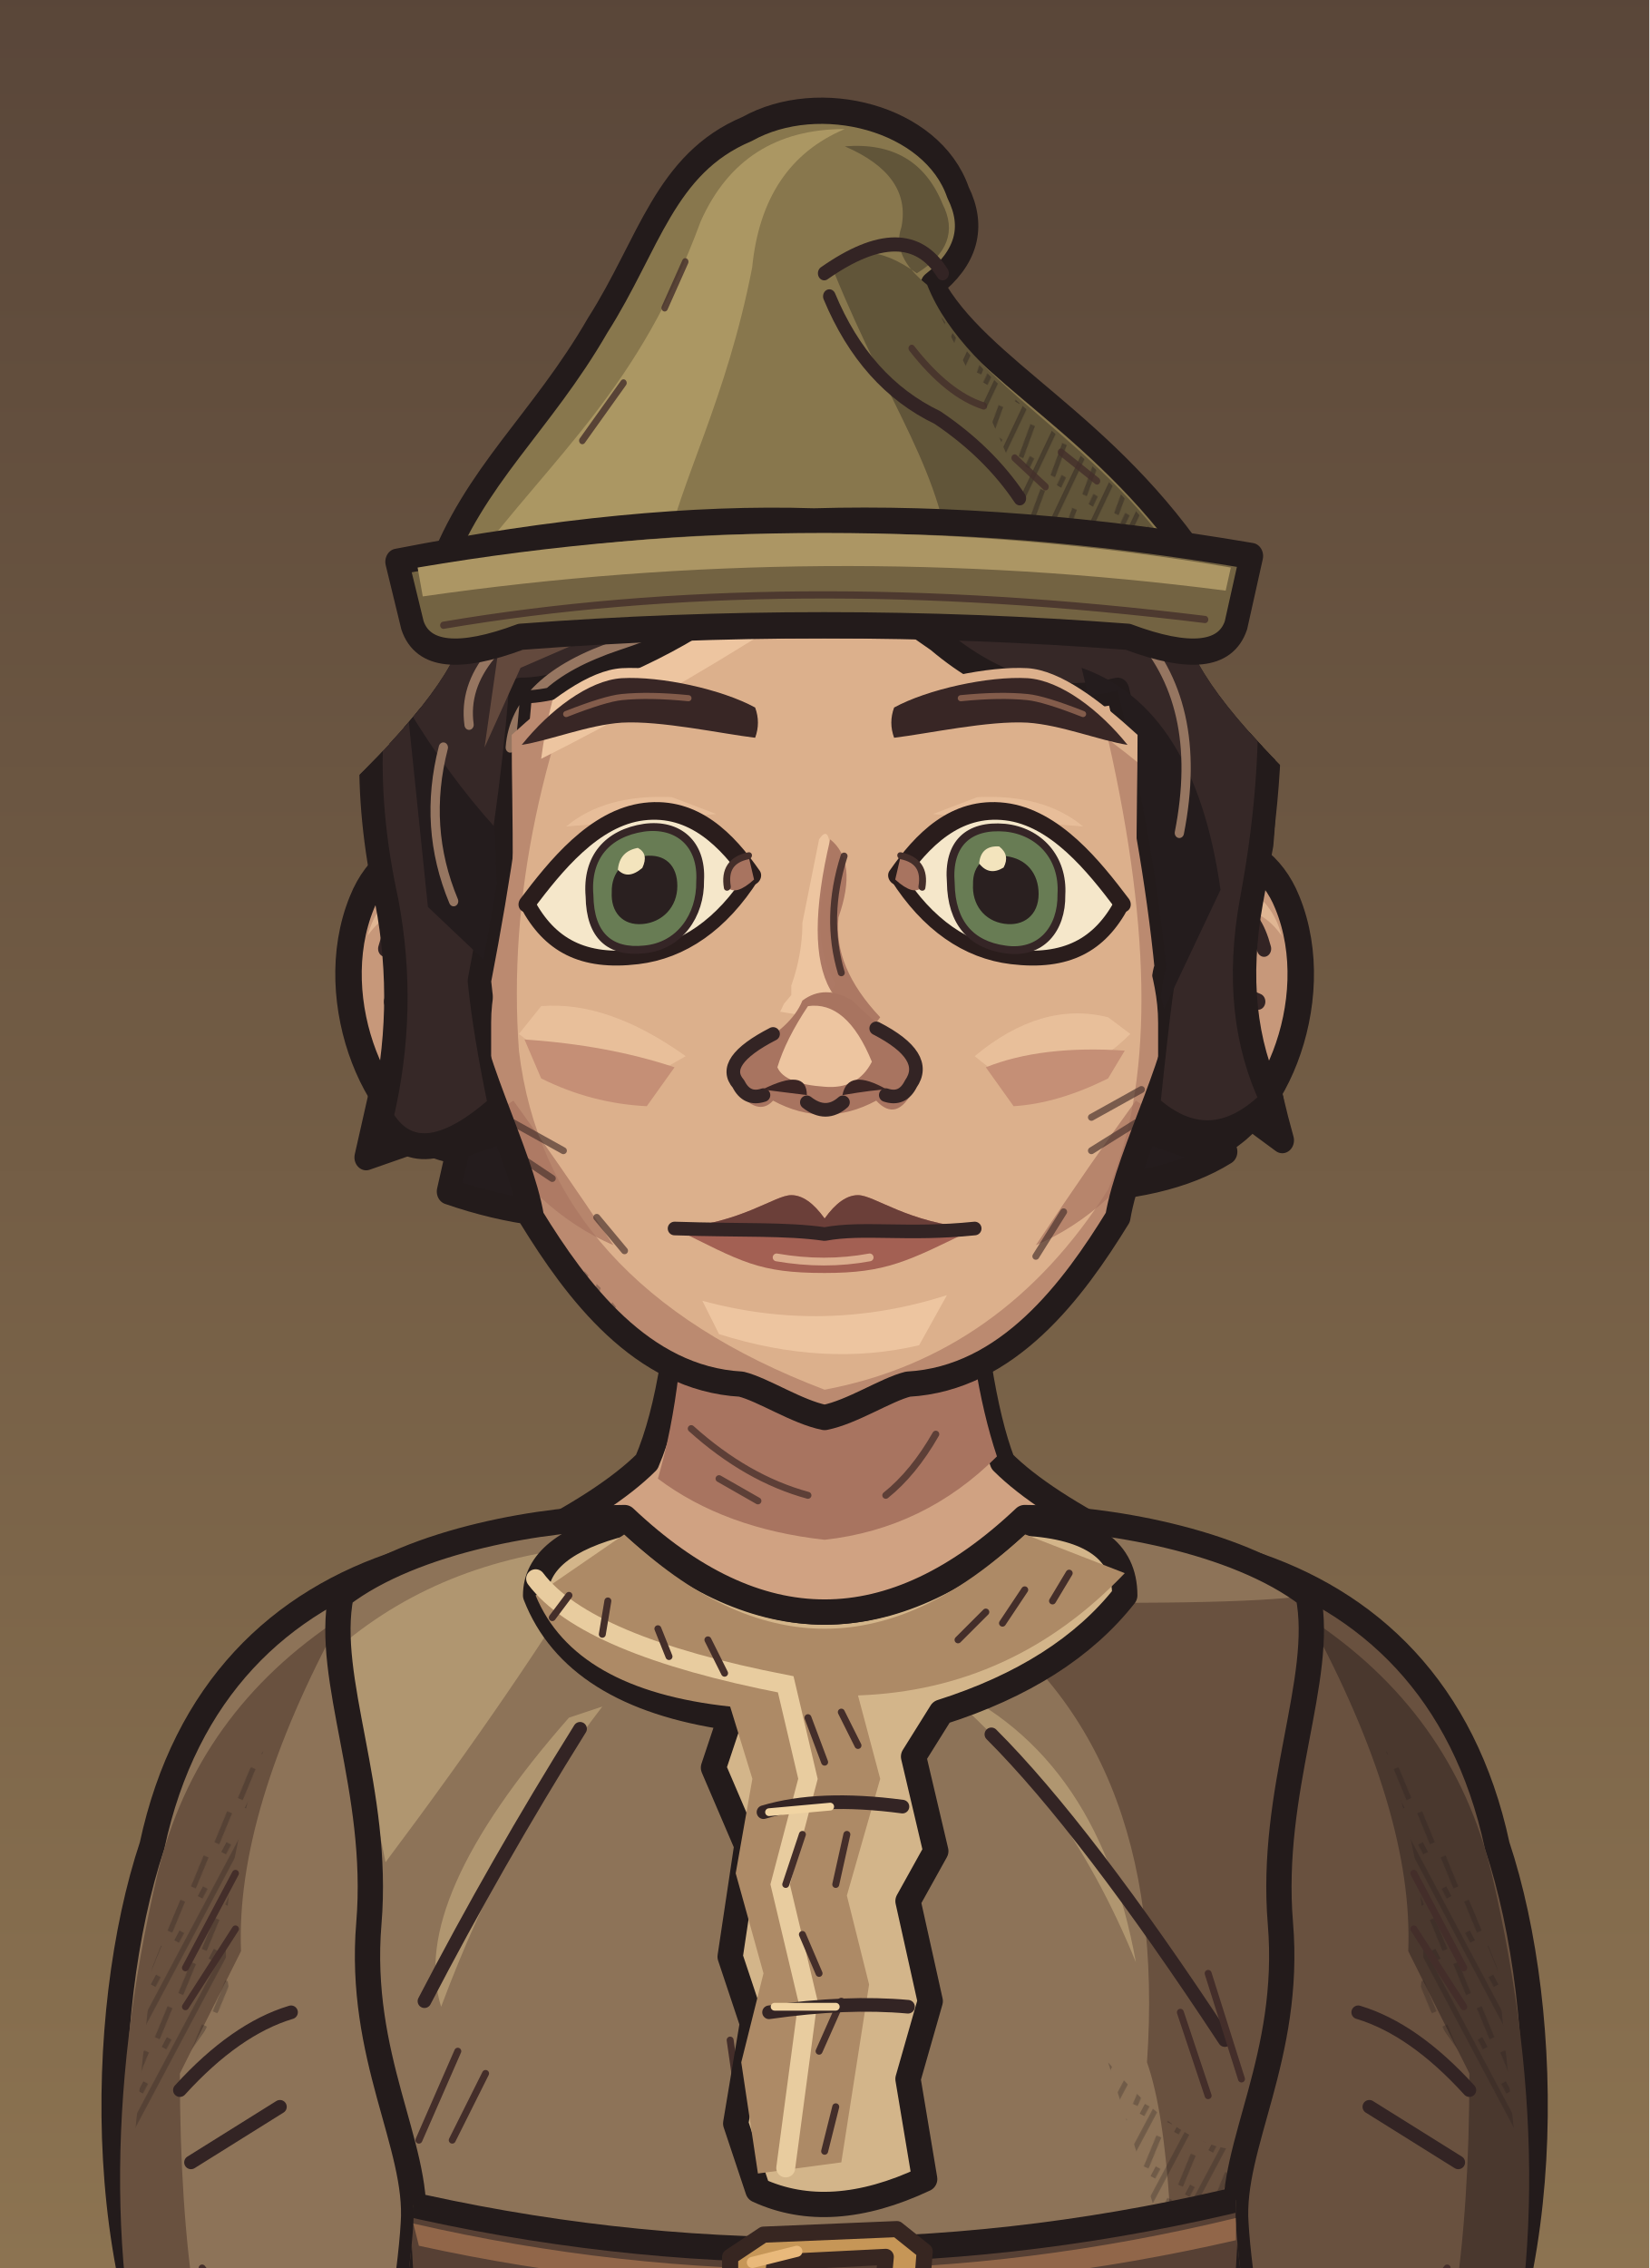
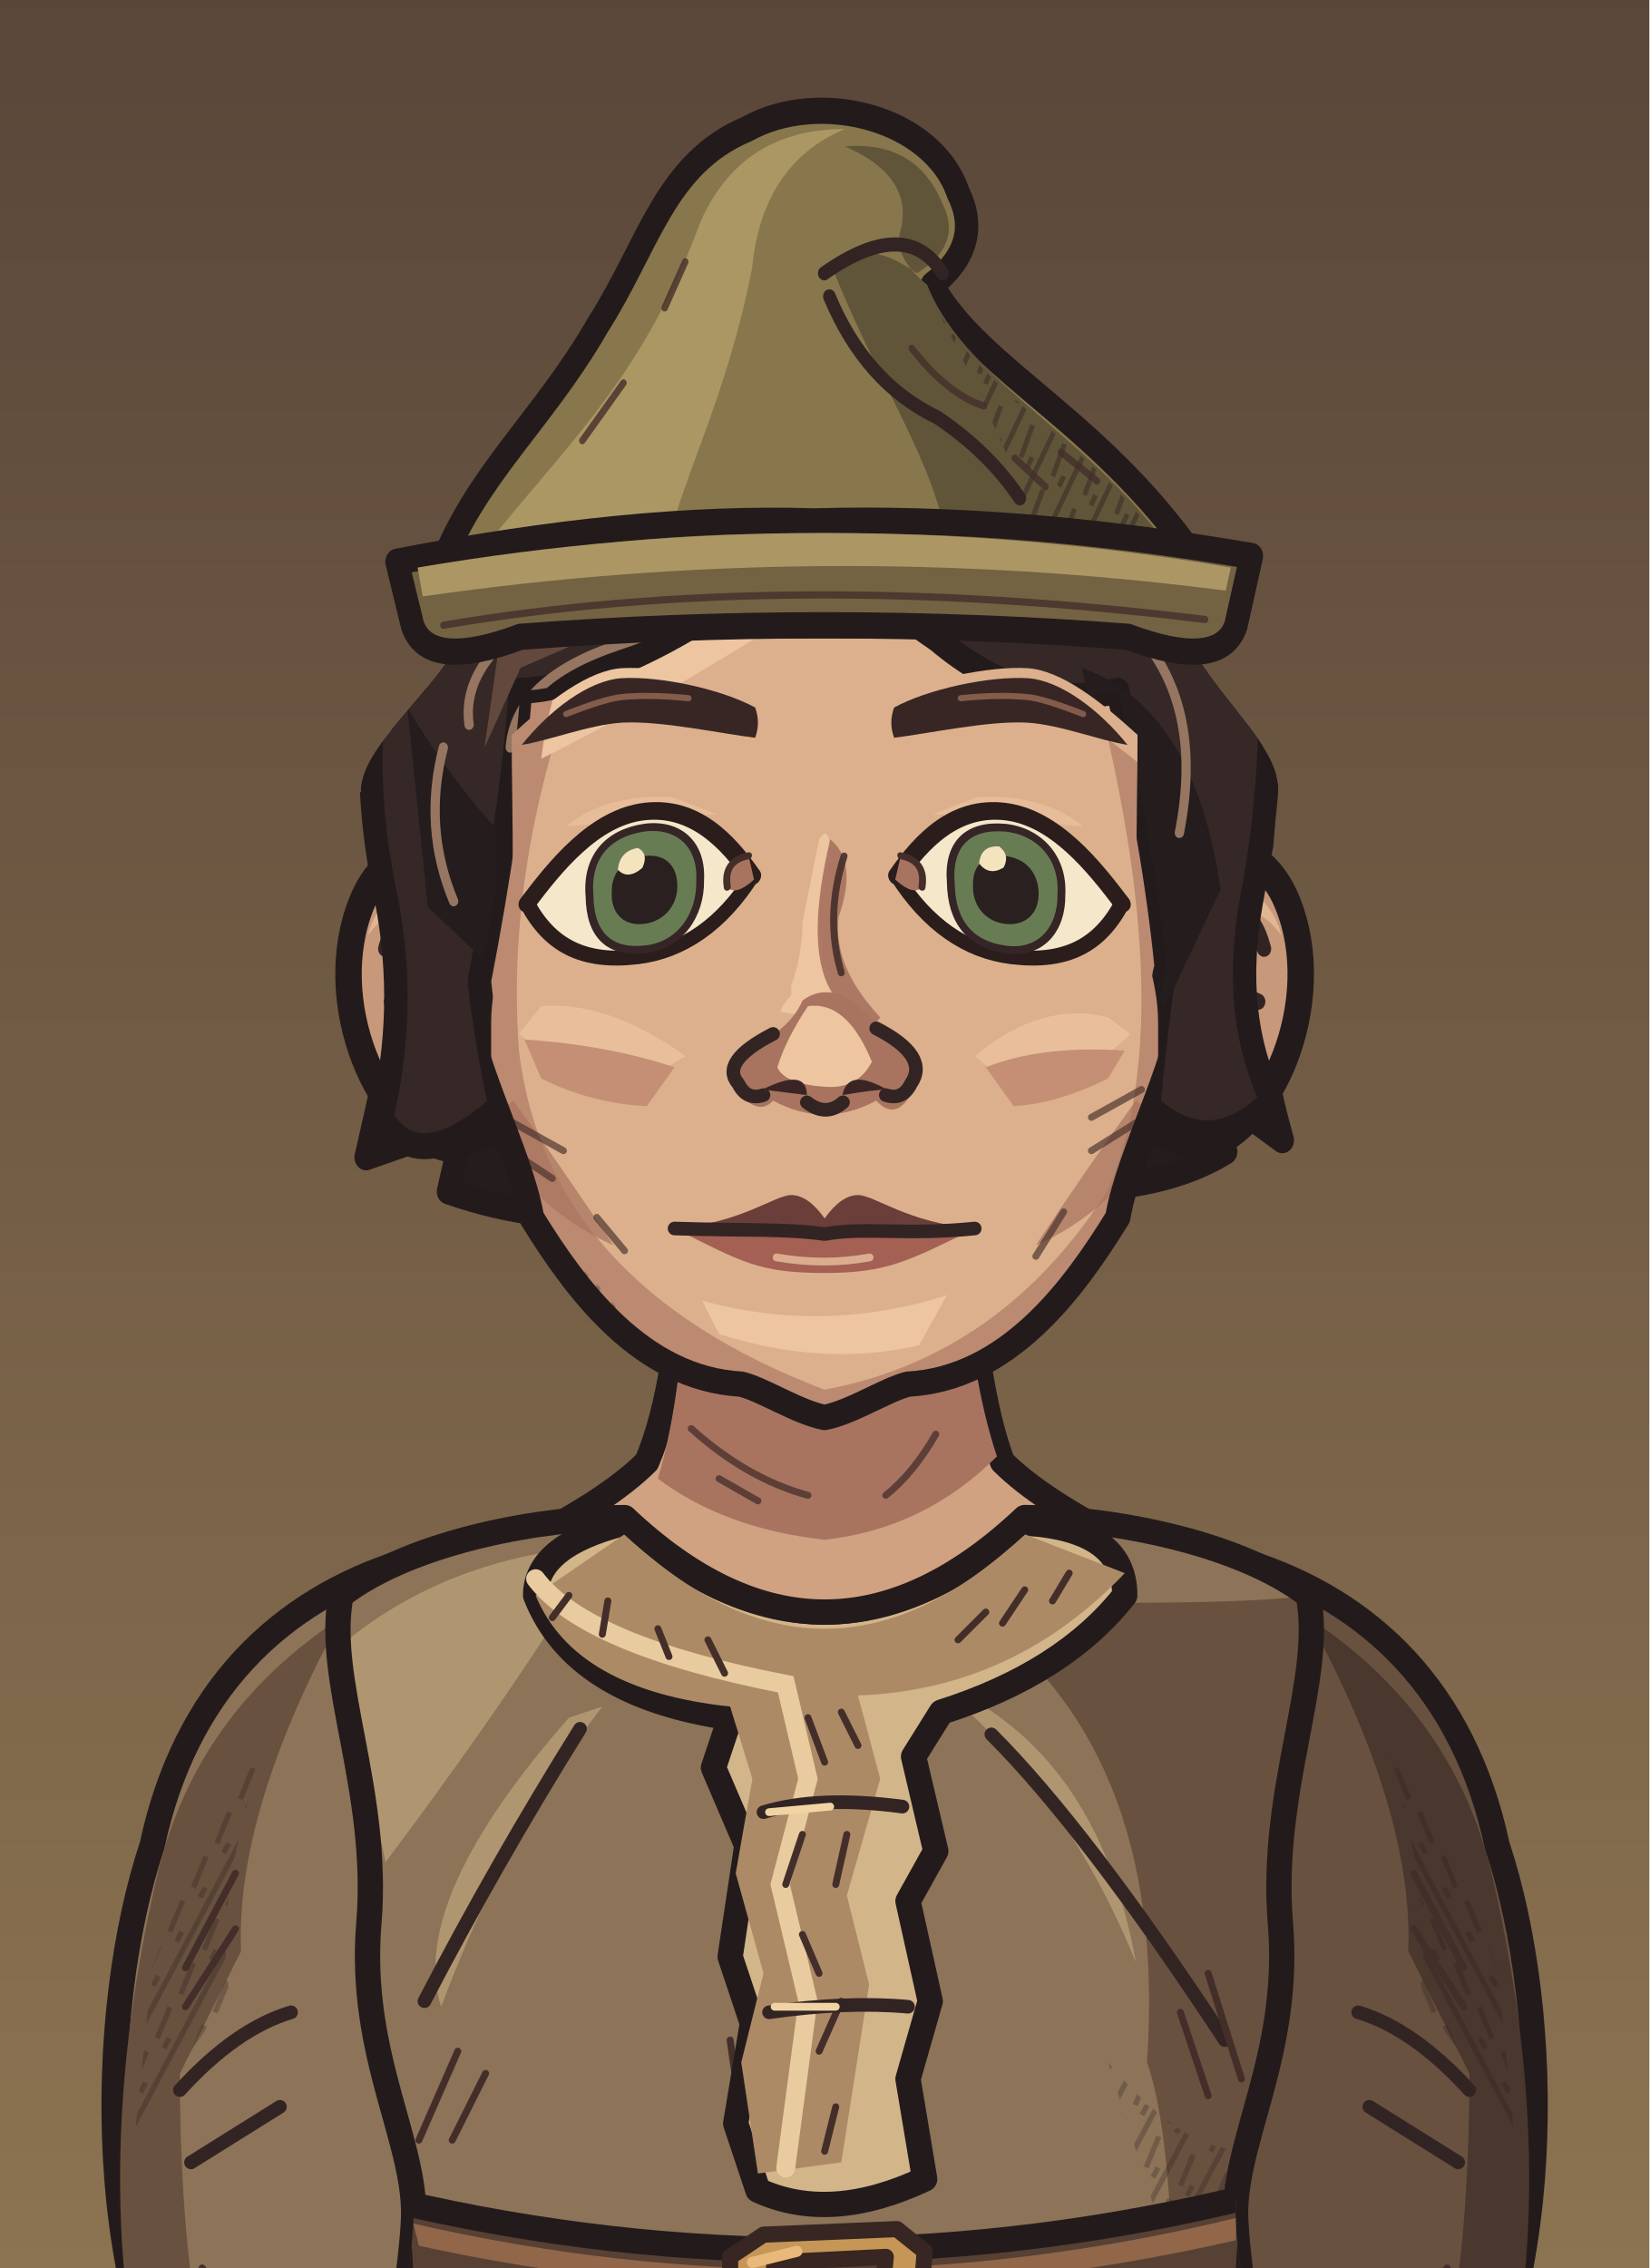
<svg xmlns="http://www.w3.org/2000/svg" xmlns:xlink="http://www.w3.org/1999/xlink" aria-labelledby="title" width="320" height="440" viewBox="0 0 320 440" role="img">
  <defs>
    <style>
      .edge {stroke:#231b1b;stroke-width:4.55;stroke-linecap:round;stroke-linejoin:round}
      .seam {fill:none;stroke:#332424;stroke-width:2.45;stroke-linecap:round;stroke-linejoin:round}
      .etch {fill:none;stroke:#442e2a;stroke-width:1.25;stroke-linecap:round}
      .hair-line {fill:none;stroke:#967661;stroke-width:1.45;stroke-linecap:round}
      .white {fill:#f5e7ca;stroke:#2a1d1c;stroke-width:2.65;stroke-linejoin:round}
      .label {fill:#efdfc1;font:600 20px Georgia,serif}
      .muted {fill:#b8aa96;font:13px 'Segoe UI',sans-serif}
      .section {fill:#dcbb8e;font:600 14px 'Segoe UI',sans-serif}
    </style>
    <linearGradient id="umber" x2="0" y2="1" gradientUnits="objectBoundingBox">
      <stop stop-color="#594639" />
      <stop offset=".56" stop-color="#8e7552" />
      <stop offset="1" stop-color="#3c3029" />
    </linearGradient>
    <linearGradient id="ash" x2="0" y2="1" gradientUnits="objectBoundingBox">
      <stop stop-color="#3b423d" />
      <stop offset=".56" stop-color="#7a7d67" />
      <stop offset="1" stop-color="#242b28" />
    </linearGradient>
    <linearGradient id="rose" x2="0" y2="1" gradientUnits="objectBoundingBox">
      <stop stop-color="#51404a" />
      <stop offset=".56" stop-color="#8a6972" />
      <stop offset="1" stop-color="#372c33" />
    </linearGradient>
    <pattern id="paper-grain" width="63" height="57" patternUnits="userSpaceOnUse">
      <path d="M1 16l2-1m21-4 5-2m16 7 6-1M12 32l3-1m16 11 4-1m20-14 4 1M4 51l5-1m41 0 9-2" fill="none" stroke="#231a1b" stroke-width=".85" opacity=".19" />
      <path d="M4 5l9-1m29 2 2-1M1 40l4-1m12 9 1-1m21-23 4-1m9 12 5-2" fill="none" stroke="#f0dbb5" stroke-width=".85" opacity=".23" />
      <path d="M16 19h.6m13-3h.7m28 6h.7m-39 15h.6m23 4h.6m-12 11h.7m29-39h.7" fill="none" stroke="#21191a" stroke-width="1.2" opacity=".28" stroke-linecap="round" />
    </pattern>
    <pattern id="ink-lines" width="7" height="9" patternUnits="userSpaceOnUse" patternTransform="rotate(28)">
      <path d="M1 -2V10m2.8-8 .6 6m1.9-1v5" stroke="#271d1d" stroke-width=".95" fill="none" opacity=".65" />
    </pattern>
    <radialGradient id="vignette" cx=".5" cy=".39" r=".72">
      <stop offset=".47" stop-color="#20191c" stop-opacity="0" />
      <stop offset="1" stop-color="#20191c" stop-opacity=".48" />
    </radialGradient>
    <g id="firs" fill="currentColor">
      <path d="M10 439Q15 379 12 300L9 220 15 146 15 54 19 80 21 147 28 230 25 326 29 439Z" />
      <path d="M17 169Q27 174 45 174L57 169 49 179 27 187 17 185                M18 194Q29 196 52 192L63 183 56 194 26 205 16 207                M15 225Q46 230 67 218L77 206 71 223 42 238 18 241                M17 252Q48 255 78 245L91 230 84 249 52 266 20 269                M14 282Q40 281 71 278L88 261 84 281 57 291 19 298                M19 312Q43 316 69 310L88 299 84 310 58 322 22 325" />
      <path d="M6 312 0 315V284L11 285M0 266 13 270V250L0 249M0 220 15 221 15 206 0 202                M0 180 16 181V167L0 165M0 141 15 150V138L0 133M0 112 17 127V118L0 104" />
      <path d="M64 440Q55 380 58 324L59 258 63 217 68 222 65 266 68 328 76 440Z                M63 291Q78 294 89 282L100 267 96 283 81 301 62 307                M63 323Q80 323 106 304L98 321 68 339                M63 316Q44 306 37 293L41 307 64 329Z" />
    </g>
    <g id="brambles" fill="none" stroke="currentColor" stroke-linecap="round" stroke-linejoin="round">
      <path stroke-width="3.8" d="M9 440Q13 401 21 380T26 333m-8 57Q39 375 43 352m-28 46Q6 377 0 376M41 440Q41 402 63 385m-20 44q26-6 39-30" />
      <path stroke-width="2" d="M23 364l14-13m-12 4-7-15m20 29 17-4m-15-1 1-11m13 49 2-17m2 14 18-5m-34 32q-12-10-17-10" />
    </g>
    <g id="night-scratches" fill="none" stroke="currentColor" stroke-width="1.2" stroke-linecap="round">
      <path d="M16 113q32-11 54-8m-30 9 16-3m184-40q19-4 44 1m-11 7 19 4                M24 335q33-3 68-16m-44 16 26-4m164-9q31 5 60-3m-39 8 38-3                M27 391q22-6 52-5m168 14q28-8 57-8m-40 11 24-4                M55 178l18-6m177 36 17 3m-12-4 17-1" />
    </g>
    <g id="shirt-setting">
      <rect width="320" height="440" fill="url(#umber)" />
      <path d="M50 217q24 8 64 1l-15 7-56 6m176-90q39-13 70-5l-26 4 28 2-64 6" fill="#856c54" opacity=".5" />
      <use xlink:href="#firs" style="color:#342827" opacity=".52" transform="translate(-26 8)" />
      <use xlink:href="#firs" style="color:#413128" opacity=".58" transform="translate(340 101) scale(-1 .81)" />
      <use xlink:href="#night-scratches" style="color:#dfbb87" opacity=".28" />
      <use xlink:href="#brambles" style="color:#291f22" opacity=".71" />
      <rect width="320" height="440" fill="url(#vignette)" />
      <rect width="320" height="440" fill="url(#paper-grain)" />
    </g>
    <g id="armor-setting">
      <rect width="320" height="440" fill="url(#ash)" />
      <path d="M42 173q49-4 68 3l-43 6 25 3-49 4m151 35q47 10 104-6l-26 14-62 8Z" fill="#707764" opacity=".48" />
      <use xlink:href="#firs" style="color:#27312c" opacity=".64" transform="translate(-36 30)" />
      <use xlink:href="#firs" style="color:#303833" opacity=".75" transform="translate(324 45) scale(-.86 1.03)" />
      <use xlink:href="#brambles" style="color:#252a27" opacity=".62" transform="translate(319 10) scale(-1 1)" />
      <use xlink:href="#night-scratches" style="color:#d8d8a9" opacity=".28" transform="translate(-2 21)" />
      <rect width="320" height="440" fill="url(#vignette)" />
      <rect width="320" height="440" fill="url(#paper-grain)" />
    </g>
    <g id="woman-setting">
      <rect width="320" height="440" fill="url(#rose)" />
      <path d="M44 235q40-4 76-1l-20 6-36 2 19 3-44 5m183-50q35 3 60-3l-24 9-31 2" fill="#775d65" opacity=".6" />
      <use xlink:href="#firs" style="color:#3b2b34" opacity=".58" transform="translate(-20 84) scale(.86 .91)" />
      <use xlink:href="#firs" style="color:#3d2e39" opacity=".68" transform="translate(327 54) scale(-.85 .98)" />
      <path d="M300 440q-2-82-6-173l-9-103 7-35 12 42 9 98 7 171Z                M294 195q-10-18-25-24l-15-1 13-4 11 2 18 15                M285 162q-13-22-34-27l-7 4 7-11 17 4 20 17                M303 242q-18-23-36-27l-13 3 15-9 11 2 21 15" fill="#3a2b33" opacity=".64" />
      <use xlink:href="#brambles" style="color:#2d2229" opacity=".8" transform="translate(12 6)" />
      <use xlink:href="#night-scratches" style="color:#e1b8a8" opacity=".28" transform="translate(0 7)" />
      <rect width="320" height="440" fill="url(#vignette)" />
      <rect width="320" height="440" fill="url(#paper-grain)" />
    </g>
    <pattern id="mail-rings" width="14" height="13" patternUnits="userSpaceOnUse" patternTransform="rotate(-7)">
      <path d="M-1 2q3-3 6 0 1 3-2 5Q0 8-1 5M6 2q3-3 6 0 1 3-2 5Q7 8 6 5M3 8q3-3 6 0 1 3-2 5-3 1-4-2M10 8q3-3 6 0" fill="none" stroke="#2d2c28" stroke-width="1.6" stroke-linecap="round" />
      <path d="M-.5 4q1.5-2 3-1m5 1q1.4-2 3-1M4 10q1.5-2 3-1m4 1q1.4-2 3-1" fill="none" stroke="#9a9b87" stroke-width="1.12" opacity=".78" stroke-linecap="round" />
    </pattern>
    <pattern id="armor-plates" width="47" height="24" patternUnits="userSpaceOnUse" patternTransform="translate(4 4) rotate(2)">
      <path d="M1 0l21 .7 1 18-3 3-17-1-1-4Zm24 1 19-1 2 15-3 7-19-2Z" fill="#85867a" stroke="#352e2a" stroke-width="1.75" stroke-linejoin="round" />
      <path d="M2 2l18 .2-.2 4L5 7 4 17Zm24 0 16-1 1 4-14 2-3 10Z" fill="#a9a58d" />
      <path d="M19 4l4 14-3 3-16-1 13-4Zm22 2 4 10-2 5-17-1 13-4Z" fill="#62655f" />
      <path d="M7 7l1-.5m6 12 3-2m16-7 5-1m-7 5 4-2" fill="none" stroke="#d0c0a0" stroke-width=".9" opacity=".76" />
      <path d="M6 12q2-2 2.7 1-1 2.2-2.7.5Zm12 1q1.8-2 2.4.6-1 2.6-2.5.8Zm11 1q1-2.2 2.8-1-.2 2.9-2.8 2.1Zm12-2q2.2-1.4 2.3.8-1 2.3-2.3.5Z" fill="#3c342d" />
    </pattern>
    <clipPath id="portrait-frame">
      <rect width="320" height="752" />
    </clipPath>
    <clipPath id="headgear-hair-back-reveal">
-       <path d="M95.147 109.5H224.853Q222.853 118.5 242.853 138.5L320 215V440H0V215L77.147 138.5Q97.147 118.5 95.147 109.5Z" />
+       <path d="M97 106.5H223C223 120.18 242.339 132.42 241.597 142.5H320V440H0V142.5H76.554C76.221 132.42 97 120.18 97 106.5Z" />
    </clipPath>
    <clipPath id="wardrobe-torso-mask">
      <path d="M124 273 C110 273 86 277 73 287 C70 302 80 322 78 346 C76 370 87 386 86 400 C85 418 74 476 58 581 Q160 600 262 581 C246 476 235 418 234 400 C233 386 244 370 242 346 C240 322 250 302 247 287 C234 277 210 273 196 273 Q160 307 124 273Z" />
    </clipPath>
    <clipPath id="wardrobe-sleeve-mask">
      <path d="M84 281C62 288 45 304 39 332C29 362 28 415 49.5 445H92.5L102 336Z" />
    </clipPath>
    <clipPath id="face-shape-clip">
      <path d="M 160 73 C 191 73 219 90 223 128 C 224 143 225 164 225 177 C 225 189 214.75 207 212.75 219 C 204.75 232 193 248 175 249 C 171 250 165 254 160 255 C 155 254 149 250 145 249 C 127 248 115.25 232 107.25 219 C 105.25 207 95 189 95 177 C 95 164 96 143 97 128 C 101 90 129 73 160 73 Z" />
    </clipPath>
    <clipPath id="face-features-eye-left">
      <path d="M-21 0 C-16 -6 -9 -14 0 -14 C9 -14 15 -7 19.5 0 C14 8 7 12 -1 12 C-11 12 -17 8 -21 0Z" />
    </clipPath>
    <clipPath id="face-features-eye-right">
      <path d="M-21 0 C-16 -6 -9 -14 0 -14 C9 -14 15 -7 19.5 0 C14 8 7 12 -1 12 C-11 12 -17 8 -21 0Z" />
    </clipPath>
    <clipPath id="face-features-nose-bridge">
      <path d="M154 144H167V179L172 185V187H149V185L154 179Z" />
    </clipPath>
    <clipPath id="headgear-hair-front-reveal">
-       <path d="M95.147 109.5H224.853Q222.853 118.5 242.853 138.5L320 215V440H0V215L77.147 138.5Q97.147 118.5 95.147 109.5Z" />
+       <path d="M97 106.5H223C223 120.18 242.339 132.42 241.597 142.5H320V440H0V142.5H76.554C76.221 132.42 97 120.18 97 106.5Z" />
    </clipPath>
    <mask id="hair-face-opening" maskUnits="userSpaceOnUse" x="0" y="0" width="320" height="440">
      <rect fill="white" x="0" y="0" width="320" height="440" />
      <g clip-path="url(#face-shape-clip)">
        <path d="M103.7 132.2C110.5 125.98 117.5 120.6 123.5 120.2C130.5 119.8 141.5 122.2 149 125.48Q160 133.48 171 125.48C178.5 122.2 189.5 119.8 196.5 120.2C202.5 120.6 209.5 125.98 216.3 132.2C216.3 141.2 216.1 143 216.1 160C216.1 169 220 175 220 184V300H100V184C100 175 103.9 169 103.9 160C103.9 143 103.7 141.2 103.7 132.2Z" fill="black" />
      </g>
    </mask>
    <clipPath id="hair-crown-clip">
      <path d="M97 198q-16 13-23 2 5-19 1-38-7-29 2-52 9-36 38-49 25-14 48-9 28-6 54 12 28 18 29 53 2 21-3 45-4 20 4 35-12 11-24 1Q226 172 226.5 174Q224 151 217 125Q199 129 182 116Q166 106 155 98Q142 112 118 121Q108 125 101 125Q99 148 93 176Q94 185 97 198Z" />
    </clipPath>
    <clipPath id="full-costume-hands-clip">
      <rect x="0" y="445" width="320" height="307" />
    </clipPath>
  </defs>
  <svg width="320" height="440" viewBox="11.636 0 296.727 408" overflow="hidden">
    <g data-part="full-costume">
      <rect width="320" height="752" fill="url(#umber)" />
      <ellipse cx="160" cy="731" rx="113" ry="10" fill="#261f20" opacity=".5" />
      <g>
        <path d="M84 469 L158 469 Q158 548 143 598 Q135 621 135 644 H105 Q94 626 86 597 Q82 548 84 469Z" fill="#62574d" class="edge" />
        <path d="M93 514 Q106 546 111 595 Q114 621 131 638 H108Q98 613 88 592Z" fill="#8c7c69" opacity=".53" />
        <path d="M96 556Q108 592 124 607 M99 605Q110 627 117 635" class="etch" />
        <g transform="translate(0 0)">
          <path d="M98 636Q116 631 139 639Q137 677 140 704L142 724Q123 731 88 728Q75 725 83 714L100 701Q104 677 98 636Z" fill="#5b4034" class="edge" />
          <path d="M102 641Q117 636 136 642M108 700Q124 701 135 709 M100 705Q104 710 117 715" fill="none" stroke="#96745a" stroke-width="2.15" />
          <path d="M102 699Q108 695 119 697Q117 709 129 722Q99 728 85 722Z" fill="#72503e" />
          <path d="M83 725Q108 731 137 724" class="seam" />
        </g>
      </g>
      <g transform="translate(320 0) scale(-1 1)">
        <path d="M84 469 L158 469 Q158 548 143 598 Q135 621 135 644 H105 Q94 626 86 597 Q82 548 84 469Z" fill="#62574d" class="edge" />
        <path d="M93 514 Q106 546 111 595 Q114 621 131 638 H108Q98 613 88 592Z" fill="#8c7c69" opacity=".53" />
        <path d="M96 556Q108 592 124 607 M99 605Q110 627 117 635" class="etch" />
        <g transform="translate(0 0)">
          <path d="M98 636Q116 631 139 639Q137 677 140 704L142 724Q123 731 88 728Q75 725 83 714L100 701Q104 677 98 636Z" fill="#5b4034" class="edge" />
          <path d="M102 641Q117 636 136 642M108 700Q124 701 135 709 M100 705Q104 710 117 715" fill="none" stroke="#96745a" stroke-width="2.15" />
          <path d="M102 699Q108 695 119 697Q117 709 129 722Q99 728 85 722Z" fill="#72503e" />
          <path d="M83 725Q108 731 137 724" class="seam" />
        </g>
      </g>
    </g>
    <g clip-path="url(#portrait-frame)">
      <g id="hair-back">
        <g clip-path="url(#headgear-hair-back-reveal)">
          <g transform="matrix(0.926 0 0 1.024 11.765 -3.765)">
            <path d="M104 96q-25 16-27 45-7 21 0 42l-6 24 19-6-3 12q35 11 69-6 59 12 82-1l-4-12 15 10q-9-29-4-52 4-39-23-58Z" fill="#241c1d" class="edge" />
          </g>
        </g>
      </g>
      <g data-part="neck">
        <g id="face-shape-neck">
          <path d="M 135 219 Q 134 249 128 263 Q 121 270 105 278 L 122 301 198 301 215 278 Q 199 270 192 263 Q 187 250 185 219 Z" fill="#d0a282" class="edge" />
          <path d="M 135 224 185 224 Q 186 247 191 262 Q 178 275 160 277 Q 142 275 130 266 Q 135 249 135 224 Z" fill="#a87460" />
          <path d="M 136 257 q 10 9 21 12 m -16 -3 7 4 m 32 -12 q -4 7 -9 11" class="etch" opacity=".75" />
        </g>
      </g>
      <path d="M84 281C62 288 45 304 39 332C29 362 28 415 49.5 445H92.5L102 336Z" fill="#8d7358" class="edge" data-part="sleeve-outline" data-side="left" />
      <path d="M40 337 Q47 308 73 291 Q54 326 55 351 L44 373 Q44 421 55 444 H41 Q26 397 40 337Z" fill="#69513f" />
      <path d="M39 354 Q50 326 59 315 Q50 342 53 359 L36 383Z" fill="url(#ink-lines)" opacity=".44" />
      <path d="M44 376 q10 -11 20 -14 m-18 27 16 -10 M43 414 q4 11 13 21" class="seam" />
      <path d="M45 354 l9 -17 m-9 24 9 -14 m-6 61 10 13" class="etch" />
      <g clip-path="url(#wardrobe-sleeve-mask)">
        <path d="M43.5 437Q71 444 97.5 437V445H43.5Z" fill="#69513f" />
        <path d="M43.5 437Q71 444 97.5 437" fill="none" stroke="#4a382e" stroke-width="2" />
      </g>
      <g transform="translate(320 0) scale(-1 1)">
        <path d="M84 281C62 288 45 304 39 332C29 362 28 415 49.5 445H92.5L102 336Z" fill="#69513f" class="edge" data-part="sleeve-outline" data-side="right" />
        <path d="M40 337 Q47 308 73 291 Q54 326 55 351 L44 373 Q44 421 55 444 H41 Q26 397 40 337Z" fill="#4a382e" />
        <path d="M39 354 Q50 326 59 315 Q50 342 53 359 L36 383Z" fill="url(#ink-lines)" opacity=".44" />
        <path d="M44 376 q10 -11 20 -14 m-18 27 16 -10 M43 414 q4 11 13 21" class="seam" />
        <path d="M45 354 l9 -17 m-9 24 9 -14 m-6 61 10 13" class="etch" />
        <g clip-path="url(#wardrobe-sleeve-mask)">
          <path d="M43.5 437Q71 444 97.5 437V445H43.5Z" fill="#69513f" />
          <path d="M43.5 437Q71 444 97.5 437" fill="none" stroke="#4a382e" stroke-width="2" />
        </g>
      </g>
      <path d="M124 273 C110 273 86 277 73 287 C70 302 80 322 78 346 C76 370 87 386 86 400 C85 418 74 476 58 581 Q160 600 262 581 C246 476 235 418 234 400 C233 386 244 370 242 346 C240 322 250 302 247 287 C234 277 210 273 196 273 Q160 307 124 273Z" fill="#8d7358" />
      <g data-part="torso" clip-path="url(#wardrobe-torso-mask)">
        <path d="M73 296 Q92 280 120 278 Q105 303 81 335Z" fill="#b09670" />
        <path d="M184 288 Q234 289 247 287 L267 591 H212 Q230 405 218 371 Q222 313 184 288Z" fill="#69513f" />
        <path d="M74 344 Q84 359 80 381 L65 402 L57 359Z" fill="#69513f" />
        <path d="M211 371 Q227 390 239 386 L238 416 L224 412Z" fill="url(#ink-lines)" opacity=".42" />
        <path d="M120 307 Q103 329 91 361 Q85 342 114 309Z M179 302 Q209 314 216 353 Q203 321 179 302Z" fill="#b09670" />
        <path d="M133 412Q124 460 113 576Q100 561 133 412Z M174 418Q185 444 196 578Q182 565 174 418Z" fill="#b09670" opacity=".68" />
        <path d="M134 423Q120 480 113 569 M158 447Q157 490 150 571" class="etch" />
        <path d="M63 574Q160 593 257 574" class="seam" />
        <path d="M116 311 Q101 335 88 360 M190 312 Q207 329 232 367 M150 338 q-3 22 3 42 m11 -31 6 35 M184 420q5 12 6 24" class="seam" />
        <path d="M94 369 l-7 16 m12 -12 -6 12 M229 355 l6 19 m-11 -12 5 15 M143 367 l2 14 m65 44 4 13" class="etch" />
        <path d="M124 273 Q160 307 196 273 L202 280 Q160 319 118 280Z" fill="#4b3830" class="edge" />
        <path d="M124 278 Q160 312 196 278" fill="none" stroke="#d6b585" stroke-width="1.45" stroke-dasharray="4 4" stroke-linecap="round" />
        <path d="M124 274 Q160 306 196 274 Q214 275 214 287 Q203 301 181 308 L176 316 180 333 175 342 179 360 175 374 178 392 Q161 400 148 394 L144 382 147 364 143 352 146 332 140 318 143 309 Q115 305 108 287 Q108 278 124 274Z" fill="#d3b58a" class="edge" />
        <path d="M124 276 Q160 310 196 276 L214 283 Q194 304 166 305 L170 320 164 341 168 357 163 389 148 391 145 371 149 355 144 337 147 320 143 307 Q115 304 108 287Z" fill="#ad8a66" />
        <path d="M108 284 Q117 296 153 303 L157 320 152 339 157 360 153 390" fill="none" stroke="#e8cc9f" stroke-width="3.4" stroke-linecap="round" />
        <path d="M114 287l-3 4m10 -3 -1 6m10 -1 2 5m7 -3 3 6m15 8 3 8m3 -9 3 6 m-10 16 -3 9m11 -9 -2 9m-6 9 3 7m4 5 -4 9m3 10 -2 8m24 -92 5 -5m3 2 4 -6m5 2 3 -5" class="etch" />
        <path d="M149 326q10 -3 25 -1m-24 37q14 -2 25 -1" class="seam" />
        <path d="M150 326l11 -1m-10 36h11" fill="none" stroke="#f1d4a3" stroke-width="1.4" stroke-linecap="round" />
        <path d="M150 409Q157 413 173 409Q168 471 181 590Q159 594 141 590Q152 480 150 409Z" fill="#bc9d76" stroke="#69513f" stroke-width="2" stroke-linejoin="round" />
        <path d="M157 419Q160 474 155 589L164 589Q158 477 165 418Z" fill="#d3b58a" />
      </g>
      <path d="M124 273 C110 273 86 277 73 287 C70 302 80 322 78 346 C76 370 87 386 86 400 C85 418 74 476 58 581 Q160 600 262 581 C246 476 235 418 234 400 C233 386 244 370 242 346 C240 322 250 302 247 287 C234 277 210 273 196 273 Q160 307 124 273Z" fill="none" class="edge" />
      <g data-part="belt" clip-path="url(#wardrobe-torso-mask)">
        <path d="M83 396 Q160 414 237 395 L236 413 Q160 430 84 414Z" fill="#574034" class="edge" />
        <path d="M86 400 Q160 417 234 399 L234 403 Q160 420 87 404Z" fill="#916649" />
        <path d="M88 410 Q160 426 232 409" fill="none" stroke="#bd9369" stroke-width="1.35" stroke-dasharray="3 3" stroke-linecap="round" />
        <path d="M149 402l24 -1 5 4-1 13-5 4-24 -1-5 -4v-11Z M151 407l-1 9 20 1 1 -11Z" fill="#c69657" fill-rule="evenodd" stroke="#372621" stroke-width="2.9" stroke-linejoin="round" />
        <path d="M156 412l16 -1m-25 -4 8 -2" fill="none" stroke="#e9b97b" stroke-width="2" stroke-linecap="round" />
      </g>
      <g id="face-shape">
        <g id="face-shape-ears">
          <g transform="translate(105 179) scale(-1.046 1.19)">
            <path d="M -4 -15 C 7 -26 22 -25 27 -14 C 34 1 24 21 12 23 L -4 18 Z" fill="#c7987a" class="edge" />
            <path d="M 7 -15 C 16 -20 24 -16 26 -9 C 22 -14 16 -14 13 -11 L 10 -1 Z" fill="#edc5a0" opacity=".66" />
            <path d="M 23 -7 Q 20 -17 10 -11 L 7 2 M 22 1 Q 15 -2 11 6" class="seam" />
          </g>
          <g transform="translate(215 179) scale(1.046 1.19)">
            <path d="M -4 -15 C 7 -26 22 -25 27 -14 C 34 1 24 21 12 23 L -4 18 Z" fill="#c7987a" class="edge" />
            <path d="M 7 -15 C 16 -20 24 -16 26 -9 C 22 -14 16 -14 13 -11 L 10 -1 Z" fill="#edc5a0" opacity=".66" />
            <path d="M 23 -7 Q 20 -17 10 -11 L 7 2 M 22 1 Q 15 -2 11 6" class="seam" />
          </g>
        </g>
        <path d="M 160 73 C 191 73 219 90 223 128 C 224 143 225 164 225 177 C 225 189 214.75 207 212.75 219 C 204.75 232 193 248 175 249 C 171 250 165 254 160 255 C 155 254 149 250 145 249 C 127 248 115.25 232 107.25 219 C 105.25 207 95 189 95 177 C 95 164 96 143 97 128 C 101 90 129 73 160 73 Z" fill="#dcb08c" />
        <g clip-path="url(#face-shape-clip)">
          <path d="M 70 141 Q 104 91 123 103 Q 102 148 105 189 Q 110 231 160 250 Q 192 244 211 214 Q 223 186 211 133 Q 235 151 250 174 L 250 265 70 265 Z" fill="#bb8a70" />
          <path d="M 109 136.5 Q 114 99 142 98 Q 173 89 195 107 Q 174 98 152 112 Q 130 126 109 136.5 Z" fill="#edc5a0" />
          <g transform="translate(160 0) scale(-1 1)">
            <path d="M 25 190 Q 39 180 51 181 L 55 186 Q 45 194 32 194 Z" fill="#edc5a0" opacity=".72" />
            <path d="M 27 192 Q 39 188 54 187 L 51 194 Q 42 198.5 32 199 Z" fill="#c58f76" />
            <path d="M 56 198 Q 48 209 38 224 Q 52 218 62 202 Z" fill="#a87460" opacity=".73" />
          </g>
          <g transform="translate(160 0) scale(1 1)">
            <path d="M 27 190 Q 39 180 51 183 L 55 186 Q 45 196 32 194 Z" fill="#edc5a0" opacity=".72" />
            <path d="M 29 192 Q 39 188 54 189 L 51 194 Q 42 198.5 34 199 Z" fill="#c58f76" />
            <path d="M 56 198 Q 48 209 38 224 Q 52 218 62 202 Z" fill="#a87460" opacity=".73" />
          </g>
          <path d="M 92 183 Q 99 211 120 232 L 132 247 119 248 Q 98 234 85 212 Z M 229 184 Q 224 217 203 241 L 193 250 209 247 Q 230 233 240 211 Z" fill="url(#ink-lines)" opacity=".42" />
          <path d="M 138 234 Q 160 240 182 233 L 177 242 Q 160 246 141 240 Z" fill="#edc5a0" />
          <path d="M 104 202 l 9 5 m -8 1 6 4 m 97 -11 9 -5 m -9 11 8 -5 m -97 17 5 6 m 74 1 5 -8" class="etch" opacity=".65" />
        </g>
        <path d="M 160 73 C 191 73 219 90 223 128 C 224 143 225 164 225 177 C 225 189 214.75 207 212.75 219 C 204.75 232 193 248 175 249 C 171 250 165 254 160 255 C 155 254 149 250 145 249 C 127 248 115.25 232 107.25 219 C 105.25 207 95 189 95 177 C 95 164 96 143 97 128 C 101 90 129 73 160 73 Z" fill="none" class="edge" />
      </g>
      <g clip-path="url(#face-shape-clip)">
        <g data-part="eyes">
          <g transform="matrix(1 -0.12 0 1 127.5 160)">
            <path d="M-14 -13 Q-7 -18 5 -16 L13 -12" fill="#edc5a0" opacity=".65" />
            <path d="M-21 0 C-16 -6 -9 -14 0 -14 C9 -14 15 -7 19.5 0 C14 8 7 12 -1 12 C-11 12 -17 8 -21 0Z" class="white" />
            <g clip-path="url(#face-features-eye-left)">
              <g transform="translate(0 0) scale(1 1)">
                <path d="M-9.8 0 C-10.4 -7 -6.6 -10.9 0 -11.1 C6.1 -11.2 10.5 -7 10.1 -.3 C10.2 5.9 6.4 11 0 10.8 C-6.1 10.7 -9.7 7.2 -9.8 0Z" fill="#687c54" stroke="#352526" stroke-width="1.4" />
                <path d="M-5.8 -.2C-5.9-3.8-3.5-6 .1-6 3.8-6 6-3.6 6 .1 6 3.9 3.3 6.3-.2 6.2-3.9 6.1-6 3.3-5.8-.2Z" fill="#2a2020" />
                <path d="M-4.7-4.1Q-4.4-7.4-1.1-7.6 .9-6.3-.3-3.9-2.9-2-4.7-4.1Z" fill="#f3e4bd" />
              </g>
            </g>
            <path d="M-21 0 C-16 -6 -9 -14 0 -14 C9 -14 15 -7 19.5 0" fill="none" stroke="#2a1d1c" stroke-width="3.15" stroke-linecap="round" />
            <path d="M18.8 -3.8 Q14.2 -3.4 15 1.4 Q16.5 3.2 19.8 .6Z" fill="#a87460" />
            <path d="M18.8 -3.8 Q14.2 -3.4 15 1.4" class="etch" />
          </g>
          <g transform="matrix(-1 -0.12 0 1 192.5 160)">
            <path d="M-14 -13 Q-7 -18 5 -16 L13 -12" fill="#edc5a0" opacity=".65" />
            <path d="M-21 0 C-16 -6 -9 -14 0 -14 C9 -14 15 -7 19.5 0 C14 8 7 12 -1 12 C-11 12 -17 8 -21 0Z" class="white" />
            <g clip-path="url(#face-features-eye-right)">
              <g transform="translate(0 0) scale(-1 1)">
                <path d="M-9.8 0 C-10.4 -7 -6.6 -10.9 0 -11.1 C6.1 -11.2 10.5 -7 10.1 -.3 C10.2 5.9 6.4 11 0 10.8 C-6.1 10.7 -9.7 7.2 -9.8 0Z" fill="#687c54" stroke="#352526" stroke-width="1.4" />
                <path d="M-5.8 -.2C-5.9-3.8-3.5-6 .1-6 3.8-6 6-3.6 6 .1 6 3.9 3.3 6.3-.2 6.2-3.9 6.1-6 3.3-5.8-.2Z" fill="#2a2020" />
                <path d="M-4.7-4.1Q-4.4-7.4-1.1-7.6 .9-6.3-.3-3.9-2.9-2-4.7-4.1Z" fill="#f3e4bd" />
              </g>
            </g>
            <path d="M-21 0 C-16 -6 -9 -14 0 -14 C9 -14 15 -7 19.5 0" fill="none" stroke="#2a1d1c" stroke-width="3.15" stroke-linecap="round" />
            <path d="M18.8 -3.8 Q14.2 -3.4 15 1.4 Q16.5 3.2 19.8 .6Z" fill="#a87460" />
            <path d="M18.8 -3.8 Q14.2 -3.4 15 1.4" class="etch" />
          </g>
        </g>
        <g data-part="brows">
          <g transform="matrix(1 0 0 1 127.5 131)">
            <path d="M-22 3 C-17 -3.22 -10 -8.6 -4 -9 C3 -9.4 14 -7 20 -3.72 Q21 -1 20 1.72 C14 1 3 -1.4 -4 -1 C-10 -0.6 -17 2.22 -22 3Z" fill="#382625" />
            <path d="M-14 -2.55 Q-7 -5.3 -4 -5.6 Q1 -6.1 8 -5.4" fill="none" stroke="#835c4b" stroke-width="1.1" stroke-linecap="round" />
          </g>
          <g transform="matrix(-1 0 0 1 192.5 131)">
            <path d="M-22 3 C-17 -3.22 -10 -8.6 -4 -9 C3 -9.4 14 -7 20 -3.72 Q21 -1 20 1.72 C14 1 3 -1.4 -4 -1 C-10 -0.6 -17 2.22 -22 3Z" fill="#382625" />
            <path d="M-14 -2.55 Q-7 -5.3 -4 -5.6 Q1 -6.1 8 -5.4" fill="none" stroke="#835c4b" stroke-width="1.1" stroke-linecap="round" />
          </g>
        </g>
        <g data-part="nose">
          <g clip-path="url(#face-features-nose-bridge)">
            <path d="M159 151 Q161 148 161 154 Q157 169 162 177 L158 183 152 182 Q156 174 156 166Z" fill="#edc5a0" />
            <path d="M161 151 Q166 155 162.5 165 Q161.5 174 170 183 L167 187 161 178 Q156.5 170 161 151Z" fill="#a87460" opacity=".93" />
            <path d="M163.5 154 Q160 165 163 175" class="etch" opacity=".9" />
          </g>
          <path d="M156 180 Q160 177 165 180 C167 182 169.28 184 174 188 Q178 192 176 196 Q173 202 169.28 198 Q160 203 150.72 198 Q148 201 144 196 Q142 192 146 189 Q154 185 156 180Z" fill="#a87460" />
          <path d="M157 181 Q164 180 168.5 191 Q165.95 196 160 195.5 Q152.775 195 151.5 192 Q153 187 157 181Z" fill="#edc5a0" />
          <path d="M150.72 186 Q141 191 144.5 195 Q146 198 149 197 M169.28 185 Q179 190 175.5 195 Q174 198 171 197" class="seam" />
          <path d="M148.8 196 q8 -4 8 1 q-8 -1 -8 -1Z M163.2 197 q1 -5 8 -1 q-2 0 -8 1Z" fill="#3b2524" />
          <path d="M156.8 198.3 Q160.25 201 163.3 198.3" class="seam" />
        </g>
        <g data-part="mouth">
          <path d="M133 221 C145.15 220 151 215 154 215 Q157 215 160 219.2 Q163 215 166 215 C169 215 174.85 220 187 221 C174.85 227 171 229 160 229 C148 229 145.15 227 133 221Z" fill="#a36053" />
          <path d="M133 221 C145.15 220 151 215 154 215 Q157 215 160 219.2 Q163 215 166 215 C169 215 174.85 220 187 221 C174.85 222.25 167 220.7 160 222 C153 221 145.15 221.4 133 221Z" fill="#56322f" opacity=".72" />
          <path d="M133 221 C145.15 221.4 153 221 160 222 C167 220.7 174.85 222.25 187 221" class="seam" />
          <path d="M151.36 226.2 Q160 227.7 168.1 226.2" fill="none" stroke="#edc5a0" stroke-width="1.4" stroke-linecap="round" opacity=".76" />
        </g>
      </g>
      <g id="hair-front">
        <g clip-path="url(#headgear-hair-front-reveal)">
          <g mask="url(#hair-face-opening)">
            <g transform="matrix(0.926 0 0 1.024 11.765 -3.765)">
              <path d="M97 198q-16 13-23 2 5-19 1-38-7-29 2-52 9-36 38-49 25-14 48-9 28-6 54 12 28 18 29 53 2 21-3 45-4 20 4 35-12 11-24 1Q226 172 226.5 174Q224 151 217 125Q199 129 182 116Q166 106 155 98Q142 112 118 121Q108 125 101 125Q99 148 93 176Q94 185 97 198Z" fill="#362827" class="edge" />
              <g clip-path="url(#hair-crown-clip)">
                <path d="M91 112q6-26 41-35 19-3 37-2 15-4 25-16-6 21-26 26-13 15-39 25l-28 11-7 14 3-19Zm76-20q22-1 37-12-3 9-9 12 13 4 21 14-25-5-38-11Z" fill="#63493d" />
                <path d="M79 128q8 12 17 21l1 26-14-12Zm123-38 26-13 13 25Z M210 121q22 7 27 39l-11 21Z" fill="#241c1d" />
                <path d="M83 122q-3-14 18-24t25-16q10-10 31-9t40-12M91 131q-2-13 21-23 17-7 26-18 10-10 29-6t41-9M99 135q1-12 21-18t27-14q12-10 32-10 17-1 38-11M184 106q22-5 36 8t9 36M86 135q-4 14 2 27" fill="none" stroke="#967661" stroke-width="1.8" stroke-linecap="round" stroke-linejoin="round" />
              </g>
            </g>
          </g>
        </g>
      </g>
      <g id="headgear-felt_cap">
        <g transform="matrix(0.926 0 0 1.038 11.765 -4.813)">
          <path d="M85 104 C92 87 105 78 116 61 C126 47 129 33 145 27 C159 20 181 25 186 38 Q191 47 181 54 C190 69 215 78 234 104 L225 113 H94 Z" fill="#88774d" class="edge" />
          <path d="M91 103 C108 83 124 72 136 43 Q144 27 164 27 Q148 33 146 51 C141 74 132 88 129 101 Z" fill="#ab9763" />
          <path d="M164 30 Q178 29 183 40 Q187 47 178 52 Q167 45 162 52 C173 76 183 86 185 105 H231 C215 81 188 72 180 54 Q173 49 175 44 Q177 35 164 30 Z" fill="#615539" />
          <path d="M180 55 C190 74 213 81 227 101 L203 103 Q199 87 180 55 Z" fill="url(#ink-lines)" opacity=".62" />
          <path d="M183 52 Q176 42 160 52 M161 56 Q168 71 182 77 Q192 83 198 91" class="seam" />
          <path d="M113 81 l8-10 m8-13 4-8 M177 65 q7 8 14 10 m6 9 6 5 m3-6 7 5" class="etch" opacity=".8" />
          <path d="M77 102 Q123 94 158 95 Q197 94 243 101 L240 113 Q237 121 219 115 Q160 111 101 115 Q83 121 80 113 Z" fill="#736342" class="edge" />
          <path d="M81 103 Q160 91 239 103 L238 107 Q160 98 82 108 Z" fill="#ac9664" />
          <path d="M86 113 Q152 103 234 112" class="etch" opacity=".8" />
        </g>
      </g>
    </g>
    <g data-part="handheld-equipment">
      <g data-part="hands" clip-path="url(#full-costume-hands-clip)">
        <g>
          <path d="M60 441 Q59 454 60 464 Q62 474 71 473Q88 473 86 460 L83 442Z" fill="#dcb08c" class="edge" data-part="hand" />
          <path d="M71 458Q81 454 85 460 M67 464q5 4 8 3" class="etch" />
        </g>
        <g transform="translate(320 0) scale(-1 1)">
          <path d="M60 441 Q59 454 60 464 Q62 474 71 473Q88 473 86 460 L83 442Z" fill="#dcb08c" class="edge" data-part="hand" />
          <path d="M71 458Q81 454 85 460 M67 464q5 4 8 3" class="etch" />
        </g>
      </g>
    </g>
  </svg>
</svg>
